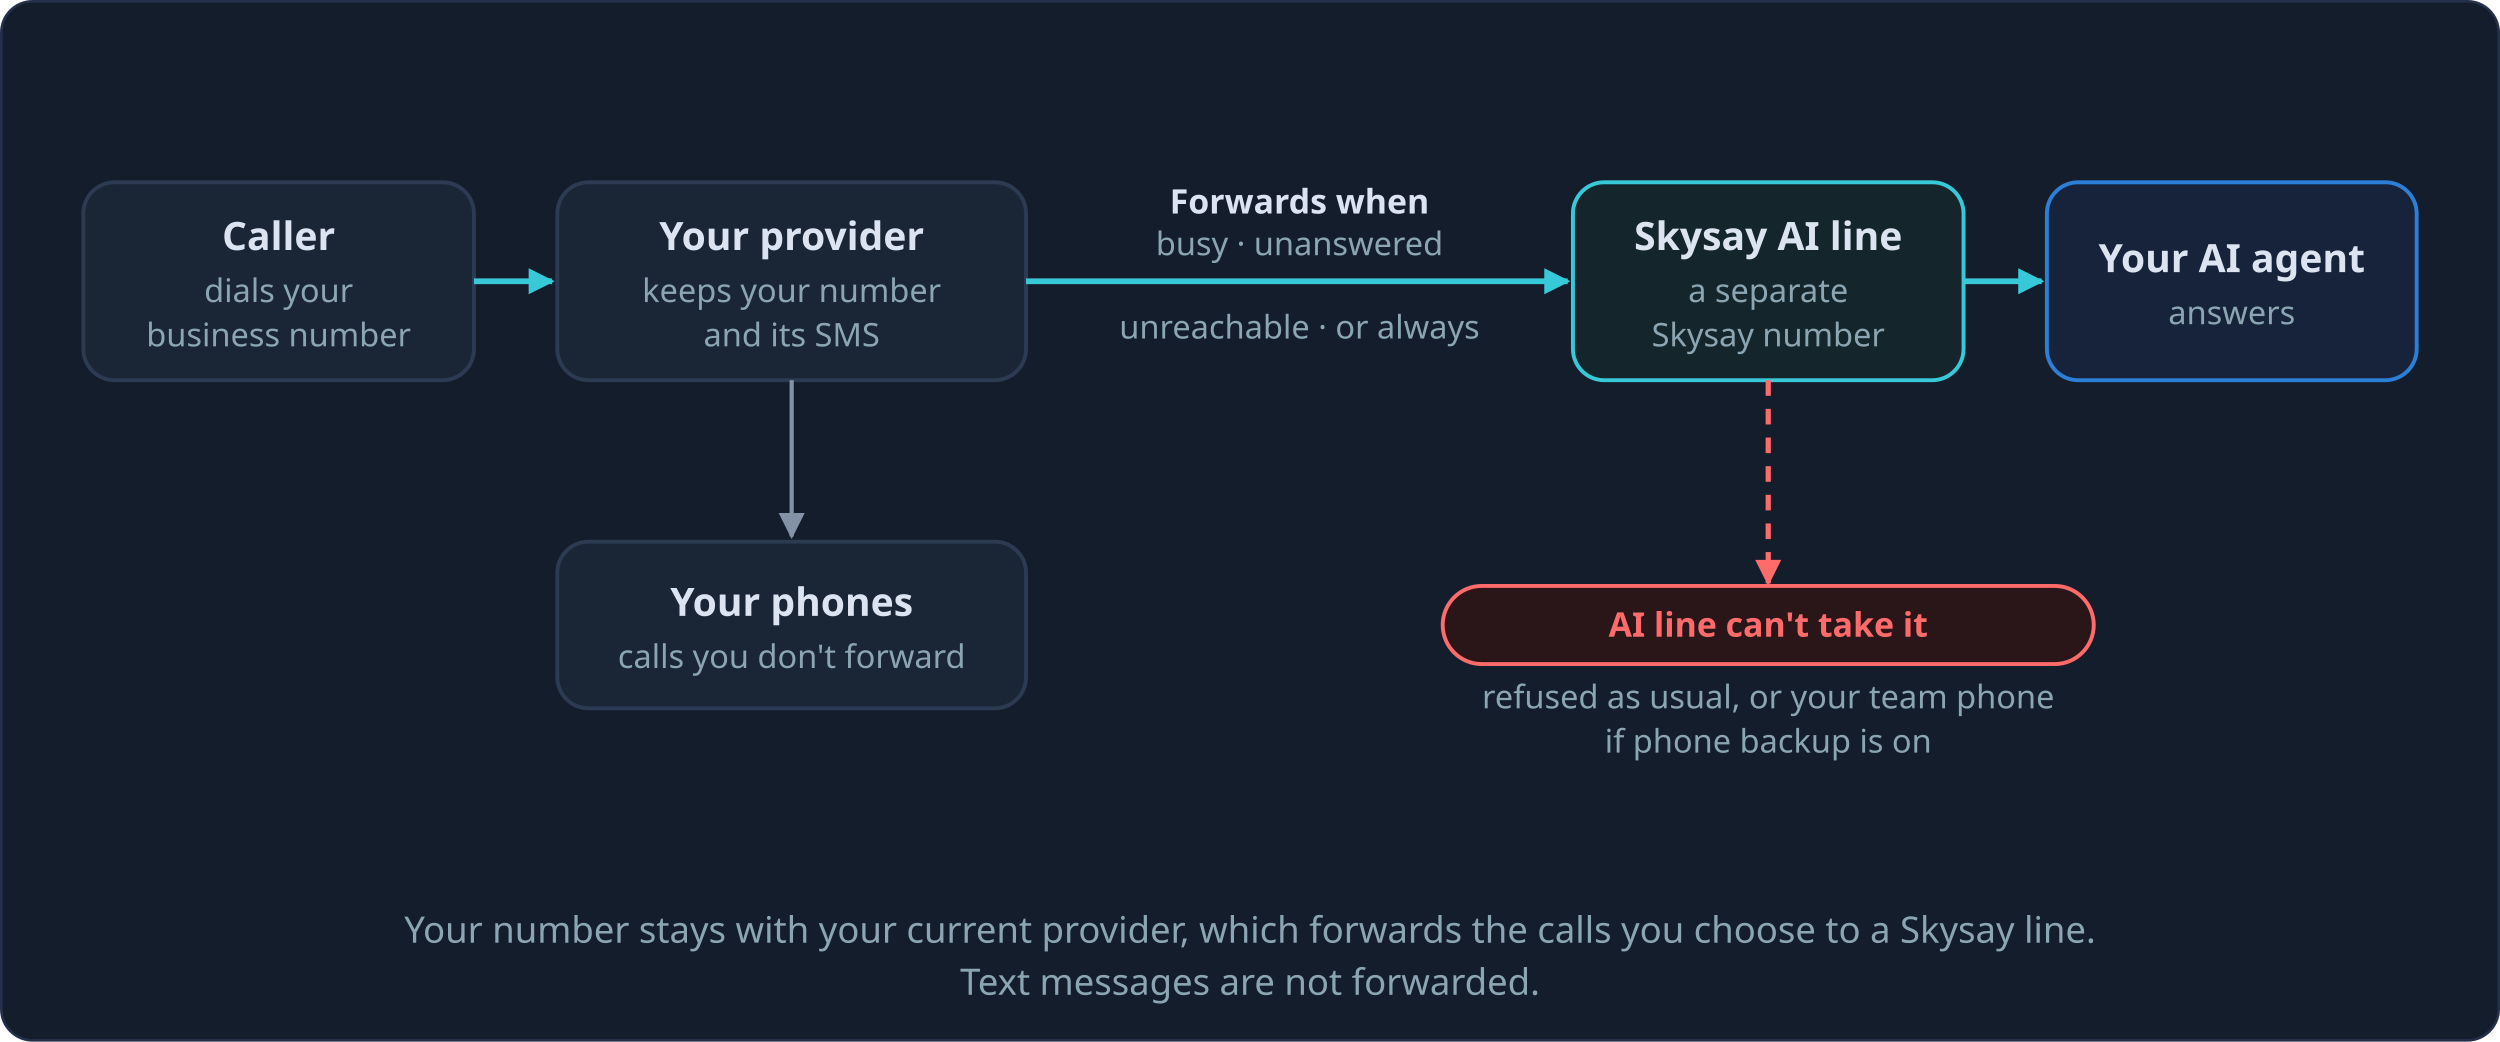
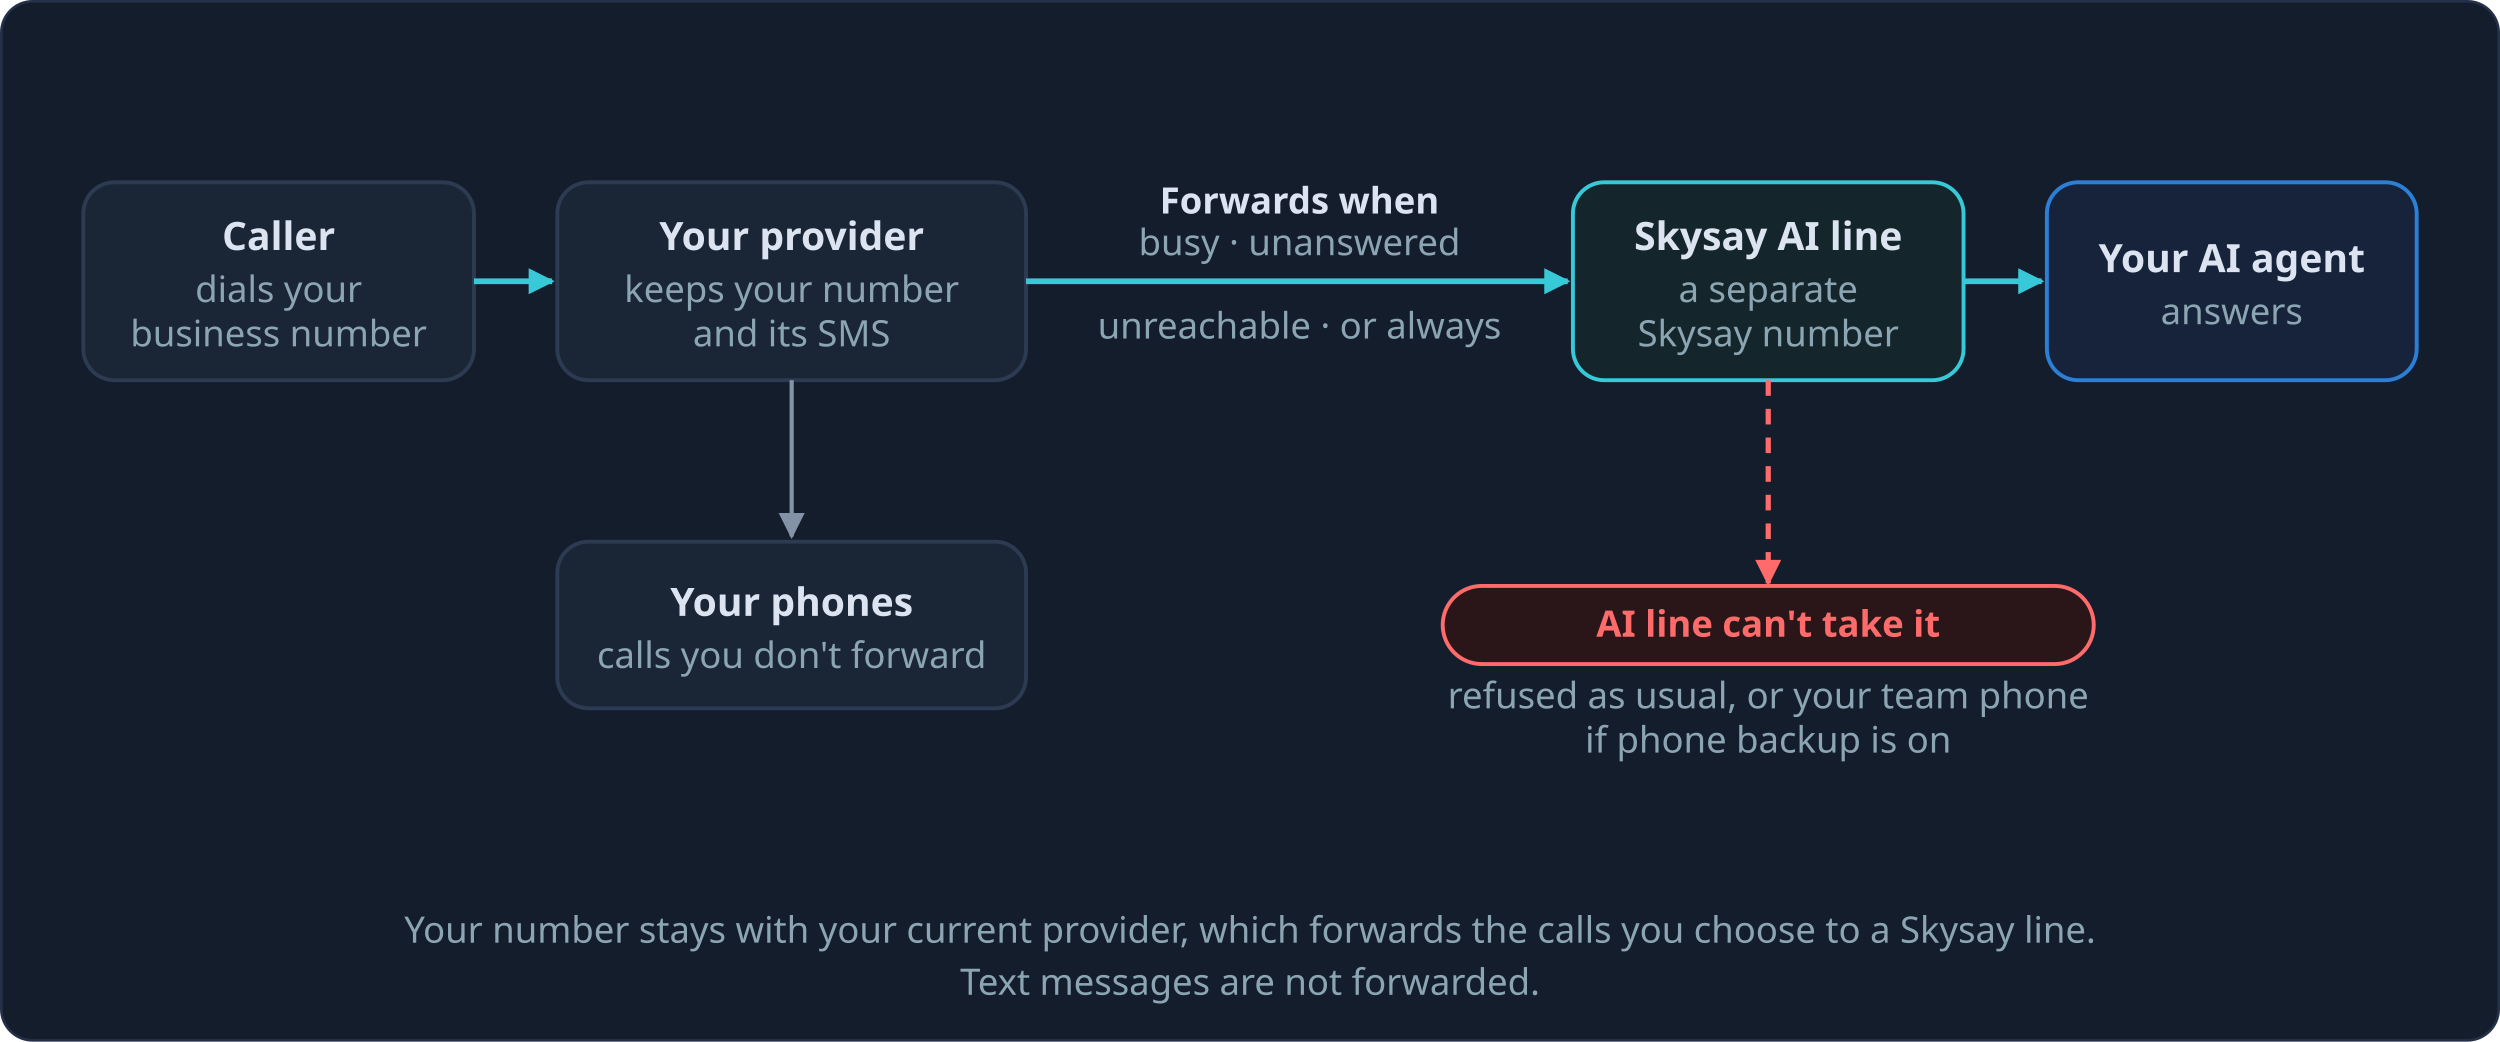
<svg xmlns="http://www.w3.org/2000/svg" viewBox="0 0 960 400" width="960" height="400" role="img" aria-label="Keep your number: your provider forwards chosen calls to a Skysay AI line" font-family="'Geist Variable', ui-sans-serif, system-ui, sans-serif">
  <defs>
    <marker id="h-main" viewBox="0 0 10 10" refX="9" refY="5" markerWidth="10" markerHeight="10" markerUnits="userSpaceOnUse" orient="auto-start-reverse">
      <path d="M0,0 L10,5 L0,10 z" fill="#37c9d8" />
    </marker>
    <marker id="h-sec" viewBox="0 0 10 10" refX="9" refY="5" markerWidth="10" markerHeight="10" markerUnits="userSpaceOnUse" orient="auto-start-reverse">
      <path d="M0,0 L10,5 L0,10 z" fill="#8492a8" />
    </marker>
    <marker id="h-fail" viewBox="0 0 10 10" refX="9" refY="5" markerWidth="10" markerHeight="10" markerUnits="userSpaceOnUse" orient="auto-start-reverse">
      <path d="M0,0 L10,5 L0,10 z" fill="#ff6b6b" />
    </marker>
  </defs>
  <rect x="0.5" y="0.5" width="959" height="399" rx="12" fill="#141d2c" stroke="#243049" stroke-width="1" />
  <rect x="32" y="70" width="150" height="76" rx="12" fill="#1a2536" stroke="#2c3a52" stroke-width="1.5" />
  <text x="107.0" y="96.0" font-size="15" fill="#dbe4f0" text-anchor="middle" font-weight="600">Caller</text>
-   <text x="107.0" y="116.0" font-size="12.5" fill="#8ca5b2" text-anchor="middle">dials your</text>
-   <text x="107.0" y="133.0" font-size="12.5" fill="#8ca5b2" text-anchor="middle">business number</text>
+   <text x="107.0" y="116.0" font-size="14" fill="#8ca5b2" text-anchor="middle">dials your</text>
+   <text x="107.0" y="133.0" font-size="14" fill="#8ca5b2" text-anchor="middle">business number</text>
  <rect x="214" y="70" width="180" height="76" rx="12" fill="#1a2536" stroke="#2c3a52" stroke-width="1.5" />
  <text x="304.0" y="96.0" font-size="15" fill="#dbe4f0" text-anchor="middle" font-weight="600">Your provider</text>
-   <text x="304.0" y="116.0" font-size="12.5" fill="#8ca5b2" text-anchor="middle">keeps your number</text>
-   <text x="304.0" y="133.0" font-size="12.5" fill="#8ca5b2" text-anchor="middle">and its SMS</text>
+   <text x="304.0" y="116.0" font-size="14" fill="#8ca5b2" text-anchor="middle">keeps your number</text>
+   <text x="304.0" y="133.0" font-size="14" fill="#8ca5b2" text-anchor="middle">and its SMS</text>
  <rect x="604" y="70" width="150" height="76" rx="12" fill="#14262b" stroke="#37c9d8" stroke-width="1.5" />
  <text x="679.0" y="96.0" font-size="15" fill="#dbe4f0" text-anchor="middle" font-weight="600">Skysay AI line</text>
-   <text x="679.0" y="116.0" font-size="12.5" fill="#8ca5b2" text-anchor="middle">a separate</text>
-   <text x="679.0" y="133.0" font-size="12.5" fill="#8ca5b2" text-anchor="middle">Skysay number</text>
+   <text x="679.0" y="116.0" font-size="14" fill="#8ca5b2" text-anchor="middle">a separate</text>
+   <text x="679.0" y="133.0" font-size="14" fill="#8ca5b2" text-anchor="middle">Skysay number</text>
  <rect x="786" y="70" width="142" height="76" rx="12" fill="#16233a" stroke="#2b7fd6" stroke-width="1.5" />
  <text x="857.0" y="104.5" font-size="15" fill="#dbe4f0" text-anchor="middle" font-weight="600">Your AI agent</text>
-   <text x="857.0" y="124.5" font-size="12.5" fill="#8ca5b2" text-anchor="middle">answers</text>
+   <text x="857.0" y="124.5" font-size="14" fill="#8ca5b2" text-anchor="middle">answers</text>
  <path d="M182,108.0 L212,108.0" fill="none" stroke="#37c9d8" stroke-width="2.2" stroke-linejoin="round" marker-end="url(#h-main)" />
  <path d="M394,108.0 L602,108.0" fill="none" stroke="#37c9d8" stroke-width="2.2" stroke-linejoin="round" marker-end="url(#h-main)" />
-   <text x="499" y="82.0" font-size="13" fill="#dbe4f0" text-anchor="middle" font-weight="600">Forwards when</text>
-   <text x="499" y="98.0" font-size="12.5" fill="#8ca5b2" text-anchor="middle">busy · unanswered</text>
-   <text x="499" y="130.0" font-size="12.5" fill="#8ca5b2" text-anchor="middle">unreachable · or always</text>
+   <text x="499" y="82.0" font-size="14" fill="#dbe4f0" text-anchor="middle" font-weight="600">Forwards when</text>
+   <text x="499" y="98.0" font-size="14" fill="#8ca5b2" text-anchor="middle">busy · unanswered</text>
+   <text x="499" y="130.0" font-size="14" fill="#8ca5b2" text-anchor="middle">unreachable · or always</text>
  <path d="M754,108.0 L784,108.0" fill="none" stroke="#37c9d8" stroke-width="2.2" stroke-linejoin="round" marker-end="url(#h-main)" />
  <path d="M304,146 L304,206" fill="none" stroke="#8492a8" stroke-width="1.6" stroke-linejoin="round" marker-end="url(#h-sec)" />
  <rect x="214" y="208" width="180" height="64" rx="12" fill="#1a2536" stroke="#2c3a52" stroke-width="1.5" />
  <text x="304.0" y="236.5" font-size="15" fill="#dbe4f0" text-anchor="middle" font-weight="600">Your phones</text>
-   <text x="304.0" y="256.5" font-size="12.5" fill="#8ca5b2" text-anchor="middle">calls you don't forward</text>
+   <text x="304.0" y="256.5" font-size="14" fill="#8ca5b2" text-anchor="middle">calls you don't forward</text>
  <path d="M679,146 L679,224" fill="none" stroke="#ff6b6b" stroke-width="2" stroke-dasharray="6 5" stroke-linejoin="round" marker-end="url(#h-fail)" />
  <rect x="554.0" y="225.0" width="250" height="30" rx="15.0" fill="#2a1618" stroke="#ff6b6b" stroke-width="1.5" />
-   <text x="679" y="244.5" font-size="13" fill="#ff6b6b" text-anchor="middle" font-weight="600">AI line can't take it</text>
-   <text x="679" y="272" font-size="12.5" fill="#8ca5b2" text-anchor="middle">refused as usual, or your team phone</text>
-   <text x="679" y="289" font-size="12.5" fill="#8ca5b2" text-anchor="middle">if phone backup is on</text>
+   <text x="679" y="244.5" font-size="14" fill="#ff6b6b" text-anchor="middle" font-weight="600">AI line can't take it</text>
+   <text x="679" y="272" font-size="14" fill="#8ca5b2" text-anchor="middle">refused as usual, or your team phone</text>
+   <text x="679" y="289" font-size="14" fill="#8ca5b2" text-anchor="middle">if phone backup is on</text>
  <text x="480" y="362" font-size="14" fill="#8ca5b2" text-anchor="middle">Your number stays with your current provider, which forwards the calls you choose to a Skysay line.</text>
  <text x="480" y="382" font-size="14" fill="#8ca5b2" text-anchor="middle">Text messages are not forwarded.</text>
</svg>
